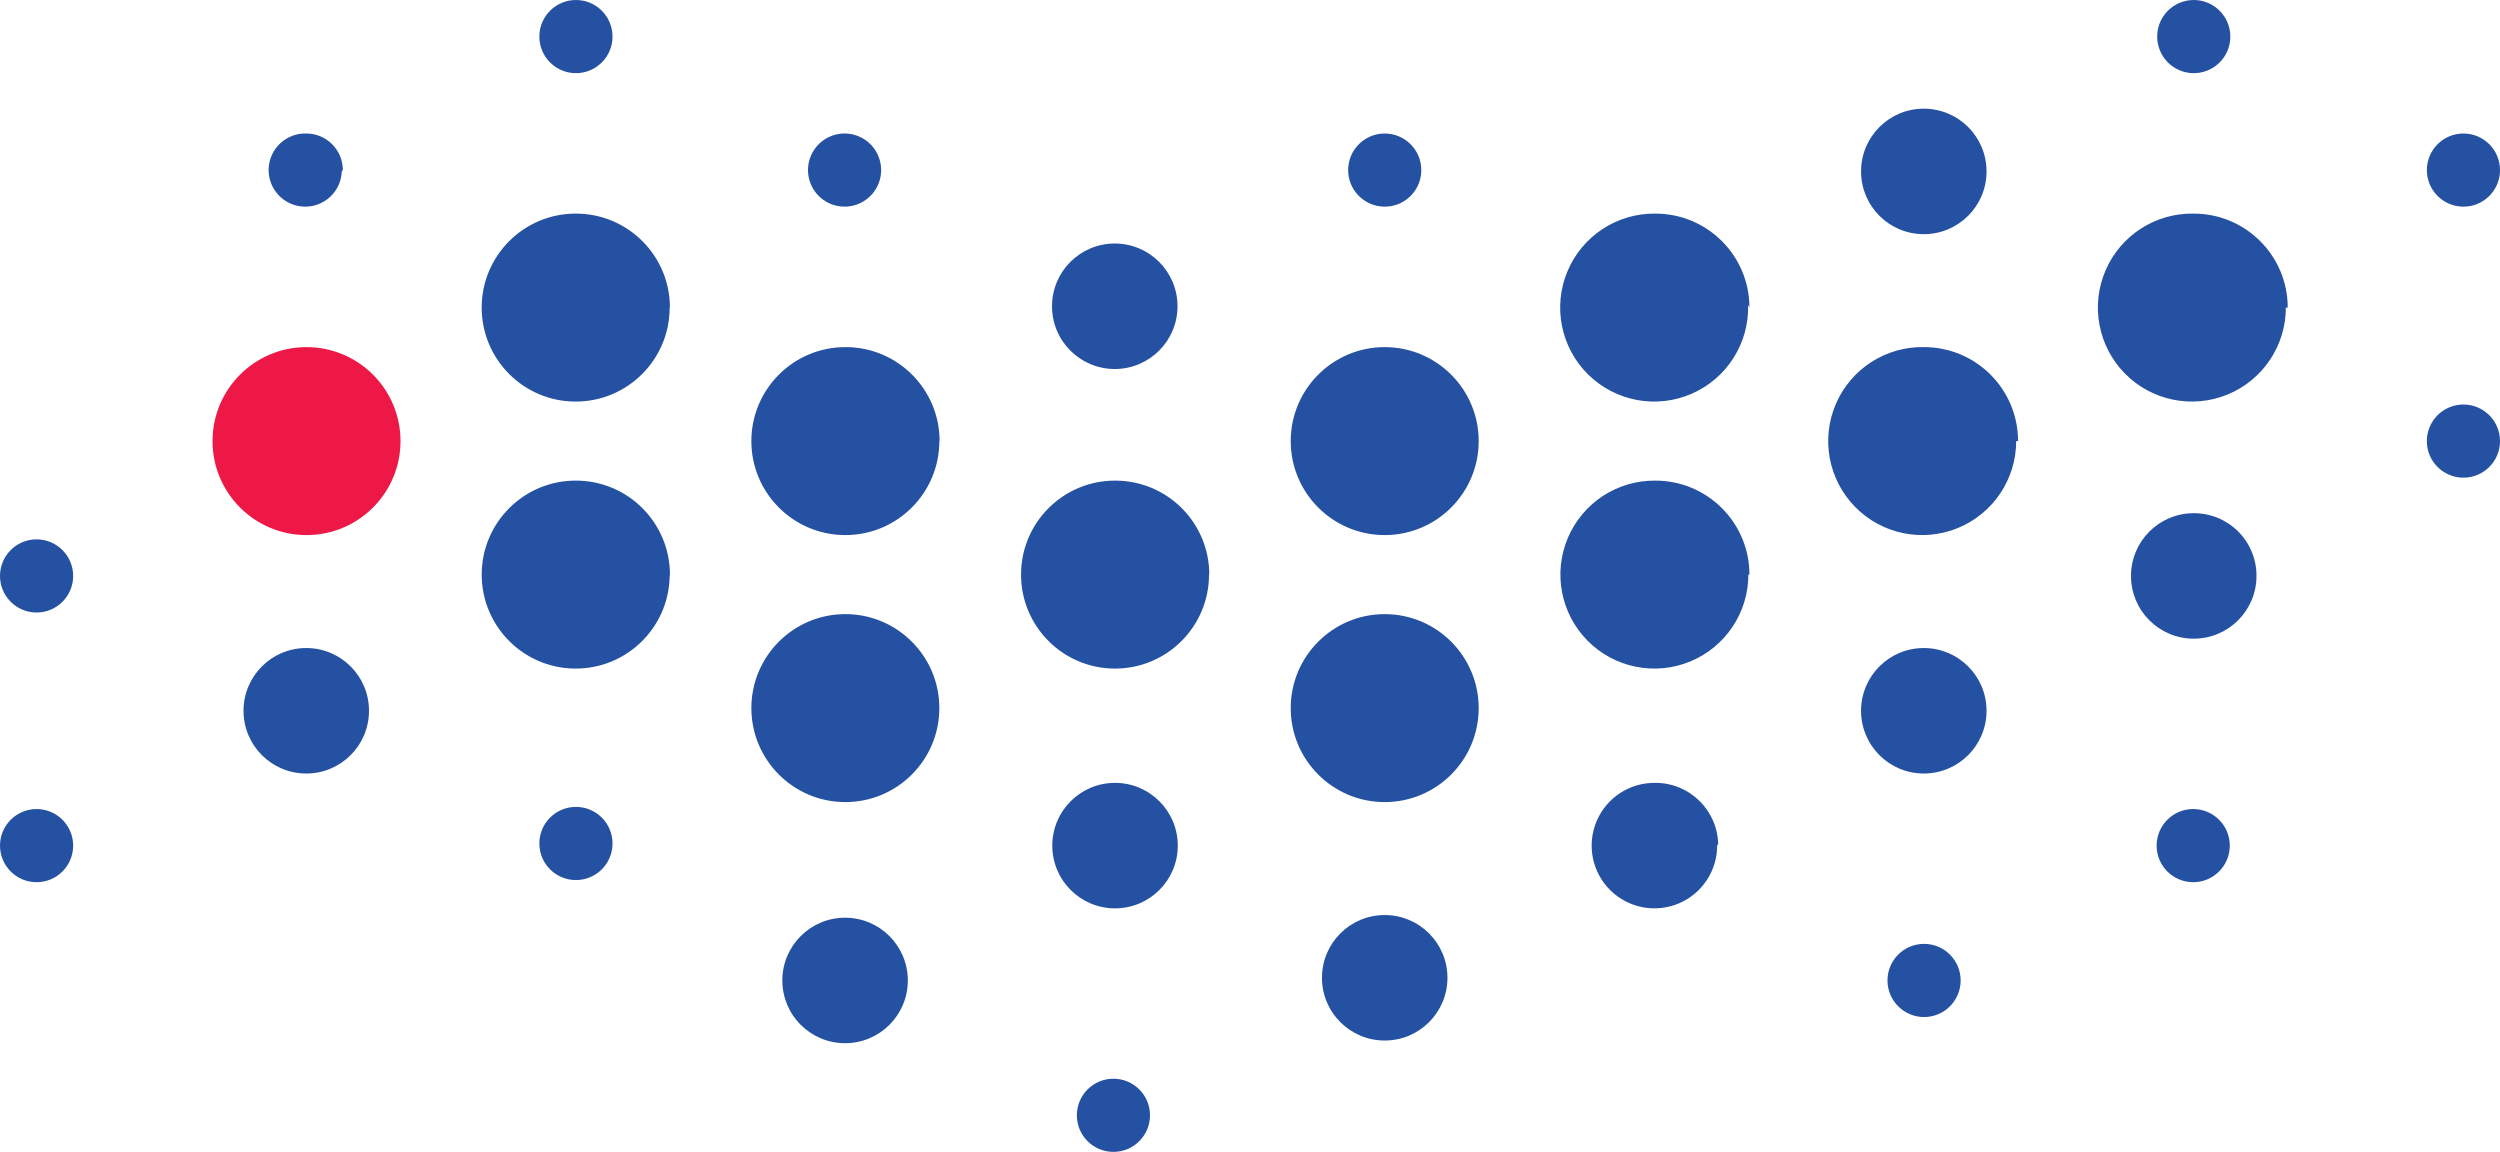
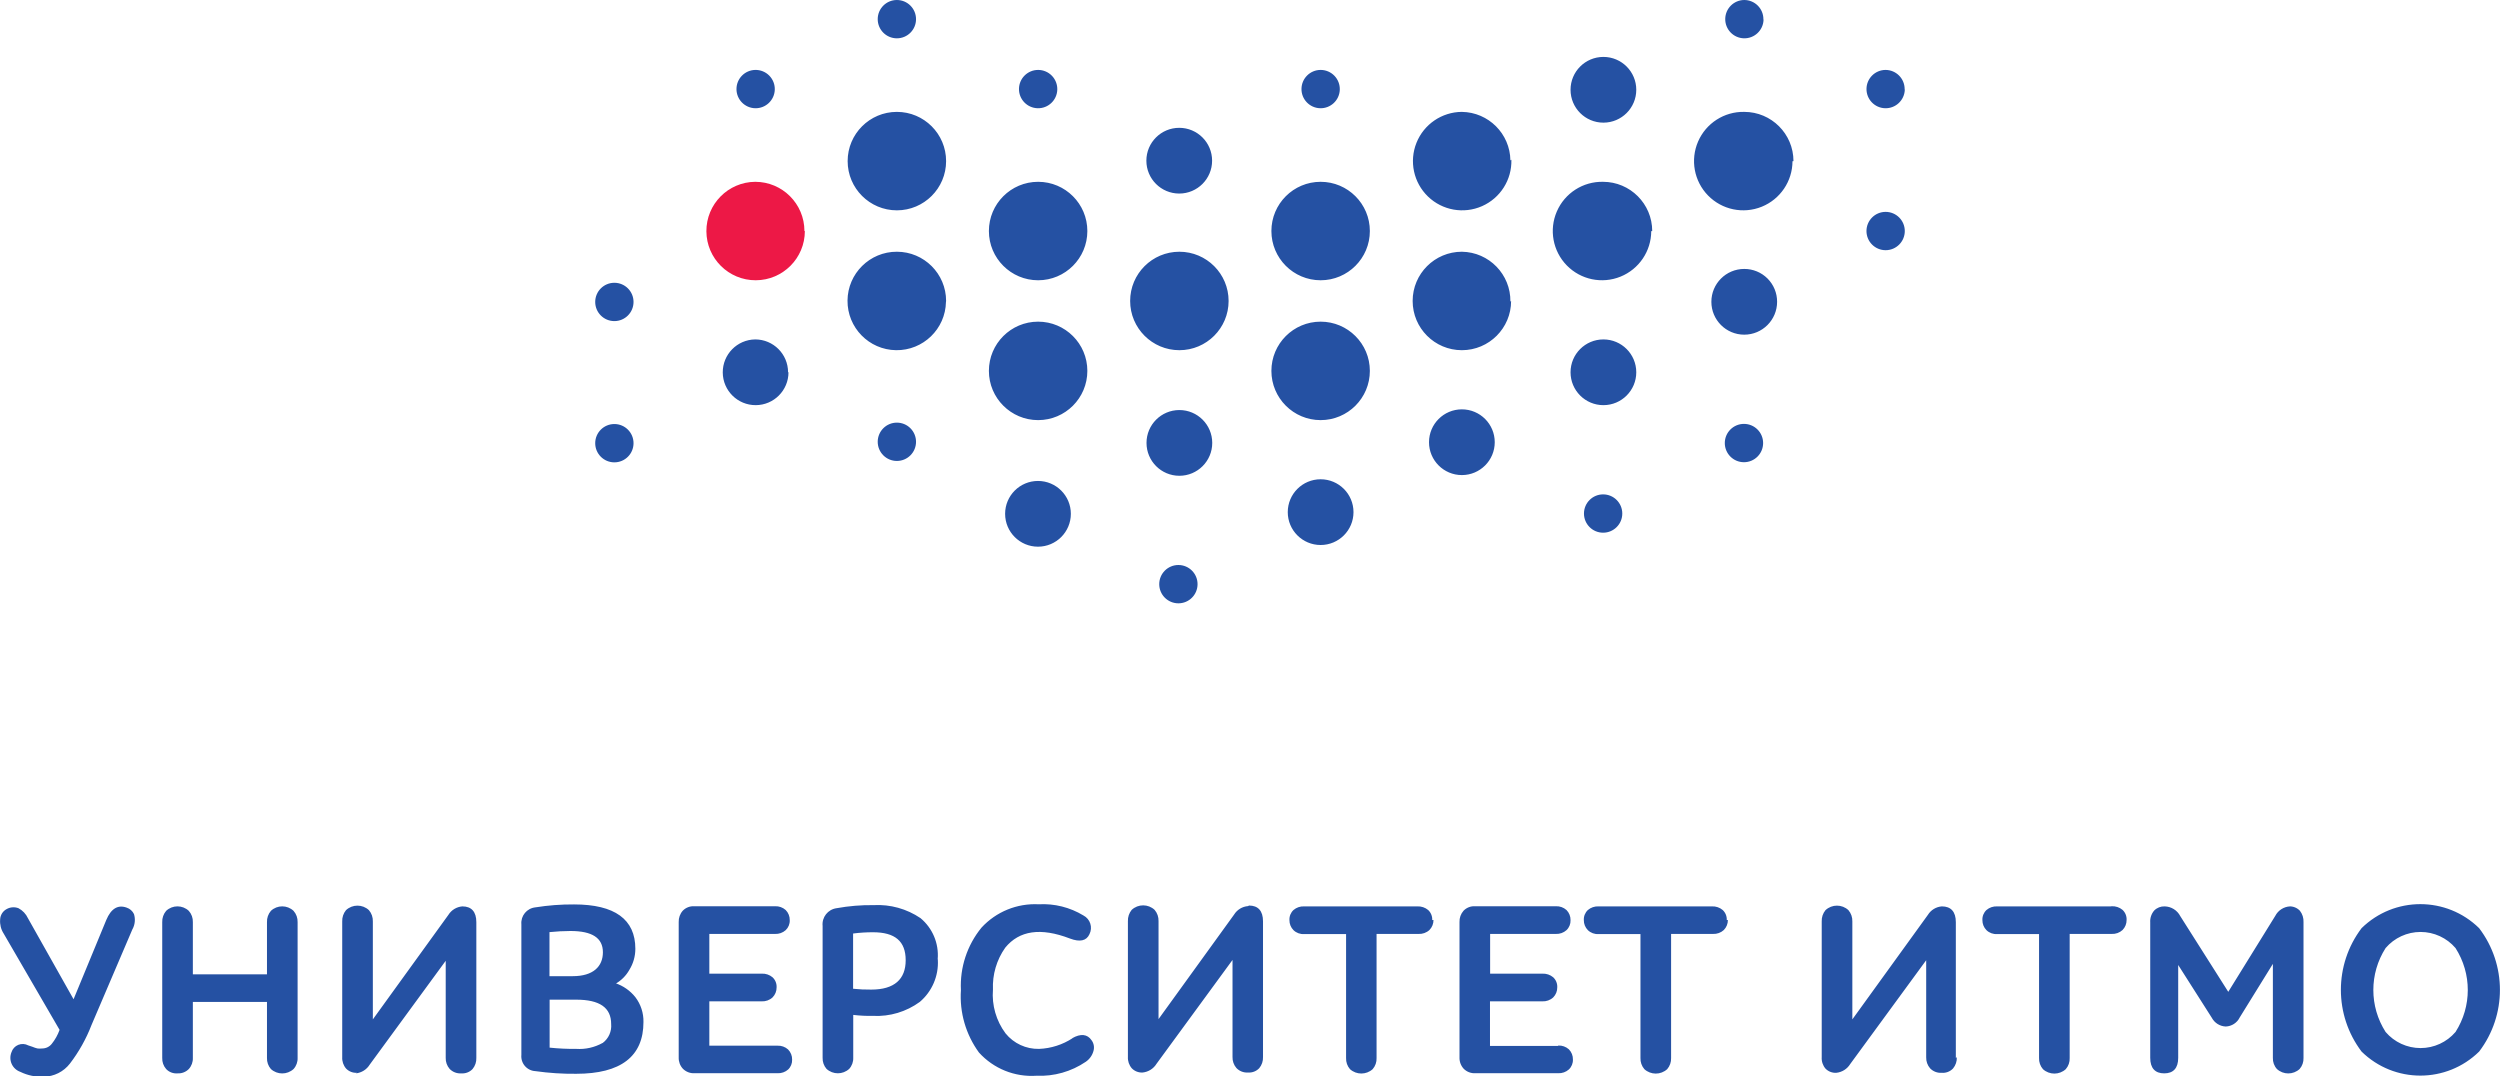
- <svg xmlns="http://www.w3.org/2000/svg" viewBox="0 0 93.63 43.14">
-   <path fill="#2551a3" d="M13.82 26.62a2.35 2.35 0 1 1-2.35-2.35 2.35 2.35 0 0 1 2.35 2.35zm79.81-20.2A1.37 1.37 0 1 1 92.26 5a1.37 1.37 0 0 1 1.37 1.37zm-10.1-5A1.37 1.37 0 1 1 82.16 0a1.37 1.37 0 0 1 1.37 1.37zm-30.3 5A1.37 1.37 0 1 1 51.86 5a1.37 1.37 0 0 1 1.37 1.37zm31.28 15.15a2.35 2.35 0 1 1-2.35-2.35 2.34 2.34 0 0 1 2.35 2.35zm-1 10.1a1.37 1.37 0 1 1-1.37-1.37 1.37 1.37 0 0 1 1.37 1.37zm-8-15.15A3.52 3.52 0 1 1 72.06 13a3.52 3.52 0 0 1 3.52 3.52zm10.1-5A3.52 3.52 0 1 1 82.16 8a3.52 3.52 0 0 1 3.52 3.52zm-12.18 25.2a1.37 1.37 0 1 1-1.37-1.37 1.37 1.37 0 0 1 1.37 1.37zm20.2-20.2a1.37 1.37 0 1 1-1.37-1.37 1.37 1.37 0 0 1 1.37 1.37zM33 6.42A1.37 1.37 0 1 1 31.67 5 1.37 1.37 0 0 1 33 6.42zm-20.2 0A1.37 1.37 0 1 1 11.47 5a1.37 1.37 0 0 1 1.37 1.37zm30.27 35.35a1.37 1.37 0 1 1-1.37-1.37 1.37 1.37 0 0 1 1.37 1.37zM22.94 1.37A1.37 1.37 0 1 1 21.57 0a1.37 1.37 0 0 1 1.37 1.37zm0 30.22a1.37 1.37 0 1 1-1.37-1.37 1.37 1.37 0 0 1 1.37 1.37zm-20.2-10a1.37 1.37 0 1 1-1.37-1.39 1.37 1.37 0 0 1 1.37 1.37zm0 10.1a1.37 1.37 0 1 1-1.37-1.39 1.37 1.37 0 0 1 1.37 1.37zm22.34-10.1A3.52 3.52 0 1 1 21.57 18a3.52 3.52 0 0 1 3.52 3.52zM34 36.72a2.35 2.35 0 1 1-2.35-2.35A2.35 2.35 0 0 1 34 36.72zm10.1-25.25a2.35 2.35 0 1 1-2.35-2.35 2.35 2.35 0 0 1 2.35 2.35zm30.3 15.15a2.35 2.35 0 1 1-2.35-2.35 2.35 2.35 0 0 1 2.35 2.35zm0-20.2a2.35 2.35 0 1 1-2.35-2.35 2.35 2.35 0 0 1 2.35 2.35zm-8.93 5A3.52 3.52 0 1 1 62 8a3.52 3.52 0 0 1 3.52 3.52zM44.11 31.67a2.35 2.35 0 1 1-2.35-2.35 2.35 2.35 0 0 1 2.35 2.35zm11.27-15.15A3.52 3.52 0 1 1 51.86 13a3.52 3.52 0 0 1 3.52 3.52zm10.1 5A3.52 3.52 0 1 1 62 18a3.52 3.52 0 0 1 3.52 3.52zm-1.17 10.1a2.35 2.35 0 1 1-2.31-2.3 2.35 2.35 0 0 1 2.35 2.35zm-10.1 5a2.35 2.35 0 1 1-2.35-2.35 2.35 2.35 0 0 1 2.35 2.35zm1.17-10.1A3.52 3.52 0 1 1 51.86 23a3.52 3.52 0 0 1 3.52 3.52zm-20.2 0A3.52 3.52 0 1 1 31.66 23a3.52 3.52 0 0 1 3.52 3.52zm10.1-5A3.52 3.52 0 1 1 41.77 18a3.52 3.52 0 0 1 3.52 3.52zm-10.1-5A3.52 3.52 0 1 1 31.67 13a3.52 3.52 0 0 1 3.52 3.52zm-10.1-5A3.52 3.52 0 1 1 21.57 8a3.52 3.52 0 0 1 3.52 3.52z" />
-   <path fill="#ed1846" d="M15 16.52A3.52 3.52 0 1 1 11.47 13 3.52 3.52 0 0 1 15 16.52z" />
+ <svg xmlns="http://www.w3.org/2000/svg" viewBox="0 0 178.76 76.92">
+   <path d="M56.38 26.62A2.35 2.35 0 1 1 54 24.27a2.35 2.35 0 0 1 2.35 2.35zm119.2 47.17a3.29 3.29 0 0 1-5 0 5.57 5.57 0 0 1 0-6 3.29 3.29 0 0 1 5 0 5.57 5.57 0 0 1 0 6zm1.69-7.42a6 6 0 0 0-8.41 0 7.32 7.32 0 0 0 0 8.82 6 6 0 0 0 8.41 0 7.29 7.29 0 0 0 0-8.82zm-13.51-1.56a1.26 1.26 0 0 0-1.07.68l-3.36 5.43-3.43-5.41a1.29 1.29 0 0 0-1.12-.7 1 1 0 0 0-.74.29 1.18 1.18 0 0 0-.29.86v9.68c0 .74.35 1.11 1 1.11s1-.37 1-1.11V69l2.4 3.77a1.18 1.18 0 0 0 1 .63 1.16 1.16 0 0 0 1-.65l2.37-3.83v6.72a1.12 1.12 0 0 0 .29.8 1.2 1.2 0 0 0 1.62 0 1.14 1.14 0 0 0 .28-.8v-9.7a1.22 1.22 0 0 0-.26-.82 1 1 0 0 0-.76-.31zm-12.84 0h-8.12a1.09 1.09 0 0 0-.76.26.92.92 0 0 0-.29.72 1 1 0 0 0 .29.72 1 1 0 0 0 .76.28h3v8.86a1.15 1.15 0 0 0 .28.8 1.21 1.21 0 0 0 1.63 0 1.14 1.14 0 0 0 .28-.8v-8.87h3a1.07 1.07 0 0 0 .78-.28 1 1 0 0 0 .29-.72.92.92 0 0 0-.29-.72 1.12 1.12 0 0 0-.77-.26zm-11.07 10.83v-9.7c0-.75-.35-1.13-1-1.13a1.29 1.29 0 0 0-1 .61l-5.4 7.47v-7a1.18 1.18 0 0 0-.28-.81 1.2 1.2 0 0 0-1.64 0 1.2 1.2 0 0 0-.27.81v9.7a1.15 1.15 0 0 0 .27.82 1 1 0 0 0 .77.3 1.33 1.33 0 0 0 1-.63l5.43-7.42v6.94a1.15 1.15 0 0 0 .28.79 1.05 1.05 0 0 0 .83.32 1 1 0 0 0 .81-.31 1.17 1.17 0 0 0 .27-.8zm-16.38-9.85a.92.92 0 0 0-.29-.72 1.11 1.11 0 0 0-.77-.26h-8.11a1.09 1.09 0 0 0-.76.26.92.92 0 0 0-.29.72 1 1 0 0 0 .29.72 1 1 0 0 0 .76.28h3v8.86a1.15 1.15 0 0 0 .28.8 1.21 1.21 0 0 0 1.63 0 1.15 1.15 0 0 0 .28-.8v-8.87h3a1.07 1.07 0 0 0 .77-.28 1 1 0 0 0 .29-.72zm-12.06 9h-4.87V71.6h3.74a1.07 1.07 0 0 0 .78-.28 1 1 0 0 0 .29-.72.92.92 0 0 0-.29-.72 1.12 1.12 0 0 0-.77-.26h-3.74v-2.84h4.7a1.07 1.07 0 0 0 .76-.27.93.93 0 0 0 .29-.71 1 1 0 0 0-.29-.73 1.07 1.07 0 0 0-.76-.27h-5.78a1.06 1.06 0 0 0-.82.32 1.16 1.16 0 0 0-.29.81v9.68a1.14 1.14 0 0 0 .3.81 1.09 1.09 0 0 0 .83.32h5.93a1.07 1.07 0 0 0 .76-.27.93.93 0 0 0 .29-.71 1 1 0 0 0-.29-.73 1.07 1.07 0 0 0-.76-.27zm-9-9a.92.92 0 0 0-.29-.72 1.12 1.12 0 0 0-.77-.26h-8.1a1.09 1.09 0 0 0-.76.26.92.92 0 0 0-.29.72 1 1 0 0 0 .29.72 1 1 0 0 0 .76.28h3v8.86a1.14 1.14 0 0 0 .28.8 1.21 1.21 0 0 0 1.62 0 1.14 1.14 0 0 0 .28-.8v-8.87h3a1.07 1.07 0 0 0 .78-.28 1 1 0 0 0 .29-.72zm-13.17-1a1.29 1.29 0 0 0-1 .61l-5.4 7.47v-7a1.18 1.18 0 0 0-.28-.81 1.2 1.2 0 0 0-1.64 0 1.2 1.2 0 0 0-.27.81v9.7a1.15 1.15 0 0 0 .28.82 1 1 0 0 0 .77.3 1.33 1.33 0 0 0 1-.63l5.43-7.42v6.94a1.15 1.15 0 0 0 .28.79 1.05 1.05 0 0 0 .83.32 1 1 0 0 0 .8-.31 1.17 1.17 0 0 0 .27-.8v-9.7c0-.75-.35-1.13-1-1.13zM76.7 74.23a4.72 4.72 0 0 1-2.4.77 3 3 0 0 1-2.4-1.11 4.62 4.62 0 0 1-.9-3.13 4.82 4.82 0 0 1 .88-3c1-1.22 2.52-1.46 4.63-.65.71.27 1.18.16 1.39-.31a1 1 0 0 0-.43-1.34 5.57 5.57 0 0 0-3.2-.8 5.19 5.19 0 0 0-4.09 1.67 6.55 6.55 0 0 0-1.47 4.47A6.79 6.79 0 0 0 70 75.26a5.08 5.08 0 0 0 4.11 1.66 5.82 5.82 0 0 0 3.53-1 1.37 1.37 0 0 0 .55-.78.87.87 0 0 0-.14-.76c-.3-.44-.78-.49-1.39-.14zM61 66.75a11 11 0 0 1 1.42-.09c1.58 0 2.34.64 2.34 2s-.81 2.1-2.46 2.1a11.17 11.17 0 0 1-1.3-.06v-3.95zm6.05 1.82a3.44 3.44 0 0 0-1.23-2.92 5.45 5.45 0 0 0-3.35-.93 13.83 13.83 0 0 0-2.65.22 1.16 1.16 0 0 0-1 1.27v9.42a1.15 1.15 0 0 0 .28.8 1.2 1.2 0 0 0 1.62 0 1.12 1.12 0 0 0 .29-.8v-3.06a10.5 10.5 0 0 0 1.42.07 5.23 5.23 0 0 0 3.34-1 3.68 3.68 0 0 0 1.29-3zm-10.7 7.91a.93.93 0 0 0 .29-.71 1 1 0 0 0-.29-.73 1.07 1.07 0 0 0-.76-.27h-4.87V71.6h3.74a1.07 1.07 0 0 0 .78-.28 1 1 0 0 0 .29-.72.92.92 0 0 0-.29-.72 1.11 1.11 0 0 0-.77-.26h-3.75v-2.84h4.7a1.07 1.07 0 0 0 .76-.27.93.93 0 0 0 .29-.71 1 1 0 0 0-.29-.73 1.07 1.07 0 0 0-.76-.27h-5.78a1.06 1.06 0 0 0-.82.32 1.16 1.16 0 0 0-.29.81v9.68a1.13 1.13 0 0 0 .3.81 1.09 1.09 0 0 0 .83.32h5.94a1.07 1.07 0 0 0 .76-.27zm-13.27-1.9a3.41 3.41 0 0 1-1.87.42 16.71 16.71 0 0 1-1.91-.09v-3.43h1.9c1.68 0 2.5.57 2.5 1.74a1.52 1.52 0 0 1-.61 1.36zM41 69.8h-1.71v-3.15c.52-.05 1-.08 1.5-.08 1.56 0 2.32.5 2.32 1.52s-.7 1.71-2.15 1.71zm3 .55a2.61 2.61 0 0 0 1-1 2.84 2.84 0 0 0 .43-1.51c0-2.1-1.47-3.17-4.38-3.17a16.76 16.76 0 0 0-2.77.21 1.12 1.12 0 0 0-1 1.21v9.34a1.06 1.06 0 0 0 1 1.16 19.49 19.49 0 0 0 2.92.19c3.19 0 4.81-1.24 4.81-3.7a2.83 2.83 0 0 0-.58-1.78 3.08 3.08 0 0 0-1.43-1zm-18.56 6.4a1.33 1.33 0 0 0 1-.63l5.43-7.42v6.94a1.15 1.15 0 0 0 .28.79 1.05 1.05 0 0 0 .83.32 1 1 0 0 0 .81-.31 1.17 1.17 0 0 0 .27-.8v-9.7c0-.75-.35-1.13-1-1.13a1.3 1.3 0 0 0-1 .61l-5.4 7.47v-7a1.18 1.18 0 0 0-.28-.81 1.2 1.2 0 0 0-1.64 0 1.2 1.2 0 0 0-.27.81v9.7a1.15 1.15 0 0 0 .28.82 1 1 0 0 0 .77.3zm-12.74 0a1.05 1.05 0 0 0 .8-.31 1.12 1.12 0 0 0 .29-.8v-4h5.3v4a1.15 1.15 0 0 0 .28.8 1.2 1.2 0 0 0 1.62 0 1.12 1.12 0 0 0 .29-.8v-9.7a1.16 1.16 0 0 0-.29-.81 1.18 1.18 0 0 0-1.62 0 1.18 1.18 0 0 0-.28.81v3.73h-5.3v-3.73a1.15 1.15 0 0 0-.29-.81 1.18 1.18 0 0 0-1.62 0 1.18 1.18 0 0 0-.28.81v9.7a1.14 1.14 0 0 0 .28.8 1 1 0 0 0 .81.31zM9.48 66.43a1.4 1.4 0 0 0 .1-1.07.88.88 0 0 0-.52-.46c-.63-.23-1.12.07-1.46.88l-2.34 5.67L2 65.66a1.55 1.55 0 0 0-.68-.72 1 1 0 0 0-.84.06.88.88 0 0 0-.47.75 1.61 1.61 0 0 0 .25 1l4 6.89a3.46 3.46 0 0 1-.56 1 .87.87 0 0 1-.68.33 1.65 1.65 0 0 1-.34 0 2.24 2.24 0 0 1-.36-.12l-.3-.1a.84.84 0 0 0-1.2.49 1.06 1.06 0 0 0 .63 1.4 3.46 3.46 0 0 0 1.68.35A2.42 2.42 0 0 0 5 76.05a11.07 11.07 0 0 0 1.54-2.75l2.94-6.88zm126.72-60A1.37 1.37 0 1 1 134.82 5a1.37 1.37 0 0 1 1.37 1.37zm-10.1-5A1.37 1.37 0 1 1 124.72 0a1.37 1.37 0 0 1 1.37 1.37zm-30.3 5A1.37 1.37 0 1 1 94.43 5a1.37 1.37 0 0 1 1.37 1.42zm31.27 15.15a2.35 2.35 0 1 1-2.35-2.35 2.34 2.34 0 0 1 2.35 2.35zm-1 10.1a1.37 1.37 0 1 1-1.37-1.37 1.37 1.37 0 0 1 1.37 1.37zm-8-15.15a3.52 3.52 0 1 1-3.45-3.53 3.52 3.52 0 0 1 3.52 3.52zm10.1-5A3.52 3.52 0 1 1 124.72 8a3.52 3.52 0 0 1 3.52 3.52zM116 36.72a1.37 1.37 0 1 1-1.37-1.37 1.37 1.37 0 0 1 1.37 1.37zm20.2-20.2a1.37 1.37 0 1 1-1.37-1.37 1.37 1.37 0 0 1 1.37 1.37zM75.6 6.42A1.37 1.37 0 1 1 74.23 5a1.37 1.37 0 0 1 1.37 1.42zm-20.2 0A1.37 1.37 0 1 1 54 5a1.37 1.37 0 0 1 1.4 1.42zm30.23 35.35a1.37 1.37 0 1 1-1.37-1.37 1.37 1.37 0 0 1 1.37 1.37zM65.5 1.37A1.37 1.37 0 1 1 64.13 0a1.37 1.37 0 0 1 1.37 1.37zm0 30.22a1.37 1.37 0 1 1-1.37-1.37 1.37 1.37 0 0 1 1.37 1.38zm-20.2-10a1.37 1.37 0 1 1-1.37-1.37 1.37 1.37 0 0 1 1.37 1.37zm0 10.1a1.37 1.37 0 1 1-1.37-1.37 1.37 1.37 0 0 1 1.37 1.37zm22.34-10.1A3.52 3.52 0 1 1 64.13 18a3.52 3.52 0 0 1 3.52 3.52zm8.93 15.15a2.35 2.35 0 1 1-2.35-2.35 2.35 2.35 0 0 1 2.35 2.35zm10.1-25.25a2.35 2.35 0 1 1-2.35-2.35 2.35 2.35 0 0 1 2.35 2.35zM117 26.62a2.35 2.35 0 1 1-2.35-2.35 2.35 2.35 0 0 1 2.35 2.35zm0-20.2a2.35 2.35 0 1 1-2.35-2.35A2.35 2.35 0 0 1 117 6.42zm-8.93 5A3.52 3.52 0 1 1 104.53 8a3.52 3.52 0 0 1 3.47 3.47zM86.68 31.67a2.35 2.35 0 1 1-2.35-2.35 2.35 2.35 0 0 1 2.35 2.35zm11.27-15.15A3.52 3.52 0 1 1 94.43 13a3.52 3.52 0 0 1 3.52 3.52zm10.1 5a3.52 3.52 0 1 1-3.52-3.52 3.52 3.52 0 0 1 3.47 3.57zm-1.17 10.1a2.35 2.35 0 1 1-2.35-2.35 2.35 2.35 0 0 1 2.35 2.35zm-10.1 5a2.35 2.35 0 1 1-2.35-2.35 2.35 2.35 0 0 1 2.35 2.35zm1.17-10.1A3.52 3.52 0 1 1 94.43 23a3.52 3.52 0 0 1 3.52 3.52zm-20.2 0A3.52 3.52 0 1 1 74.23 23a3.52 3.52 0 0 1 3.52 3.52zm10.1-5A3.52 3.52 0 1 1 84.33 18a3.52 3.52 0 0 1 3.52 3.52zm-10.1-5A3.52 3.52 0 1 1 74.23 13a3.52 3.52 0 0 1 3.52 3.52zm-10.1-5A3.52 3.52 0 1 1 64.13 8a3.52 3.52 0 0 1 3.52 3.52z" fill="#2551a3" />
+   <path d="M57.55 16.52A3.52 3.52 0 1 1 54 13a3.52 3.52 0 0 1 3.52 3.52z" fill="#ed1846" />
</svg>
